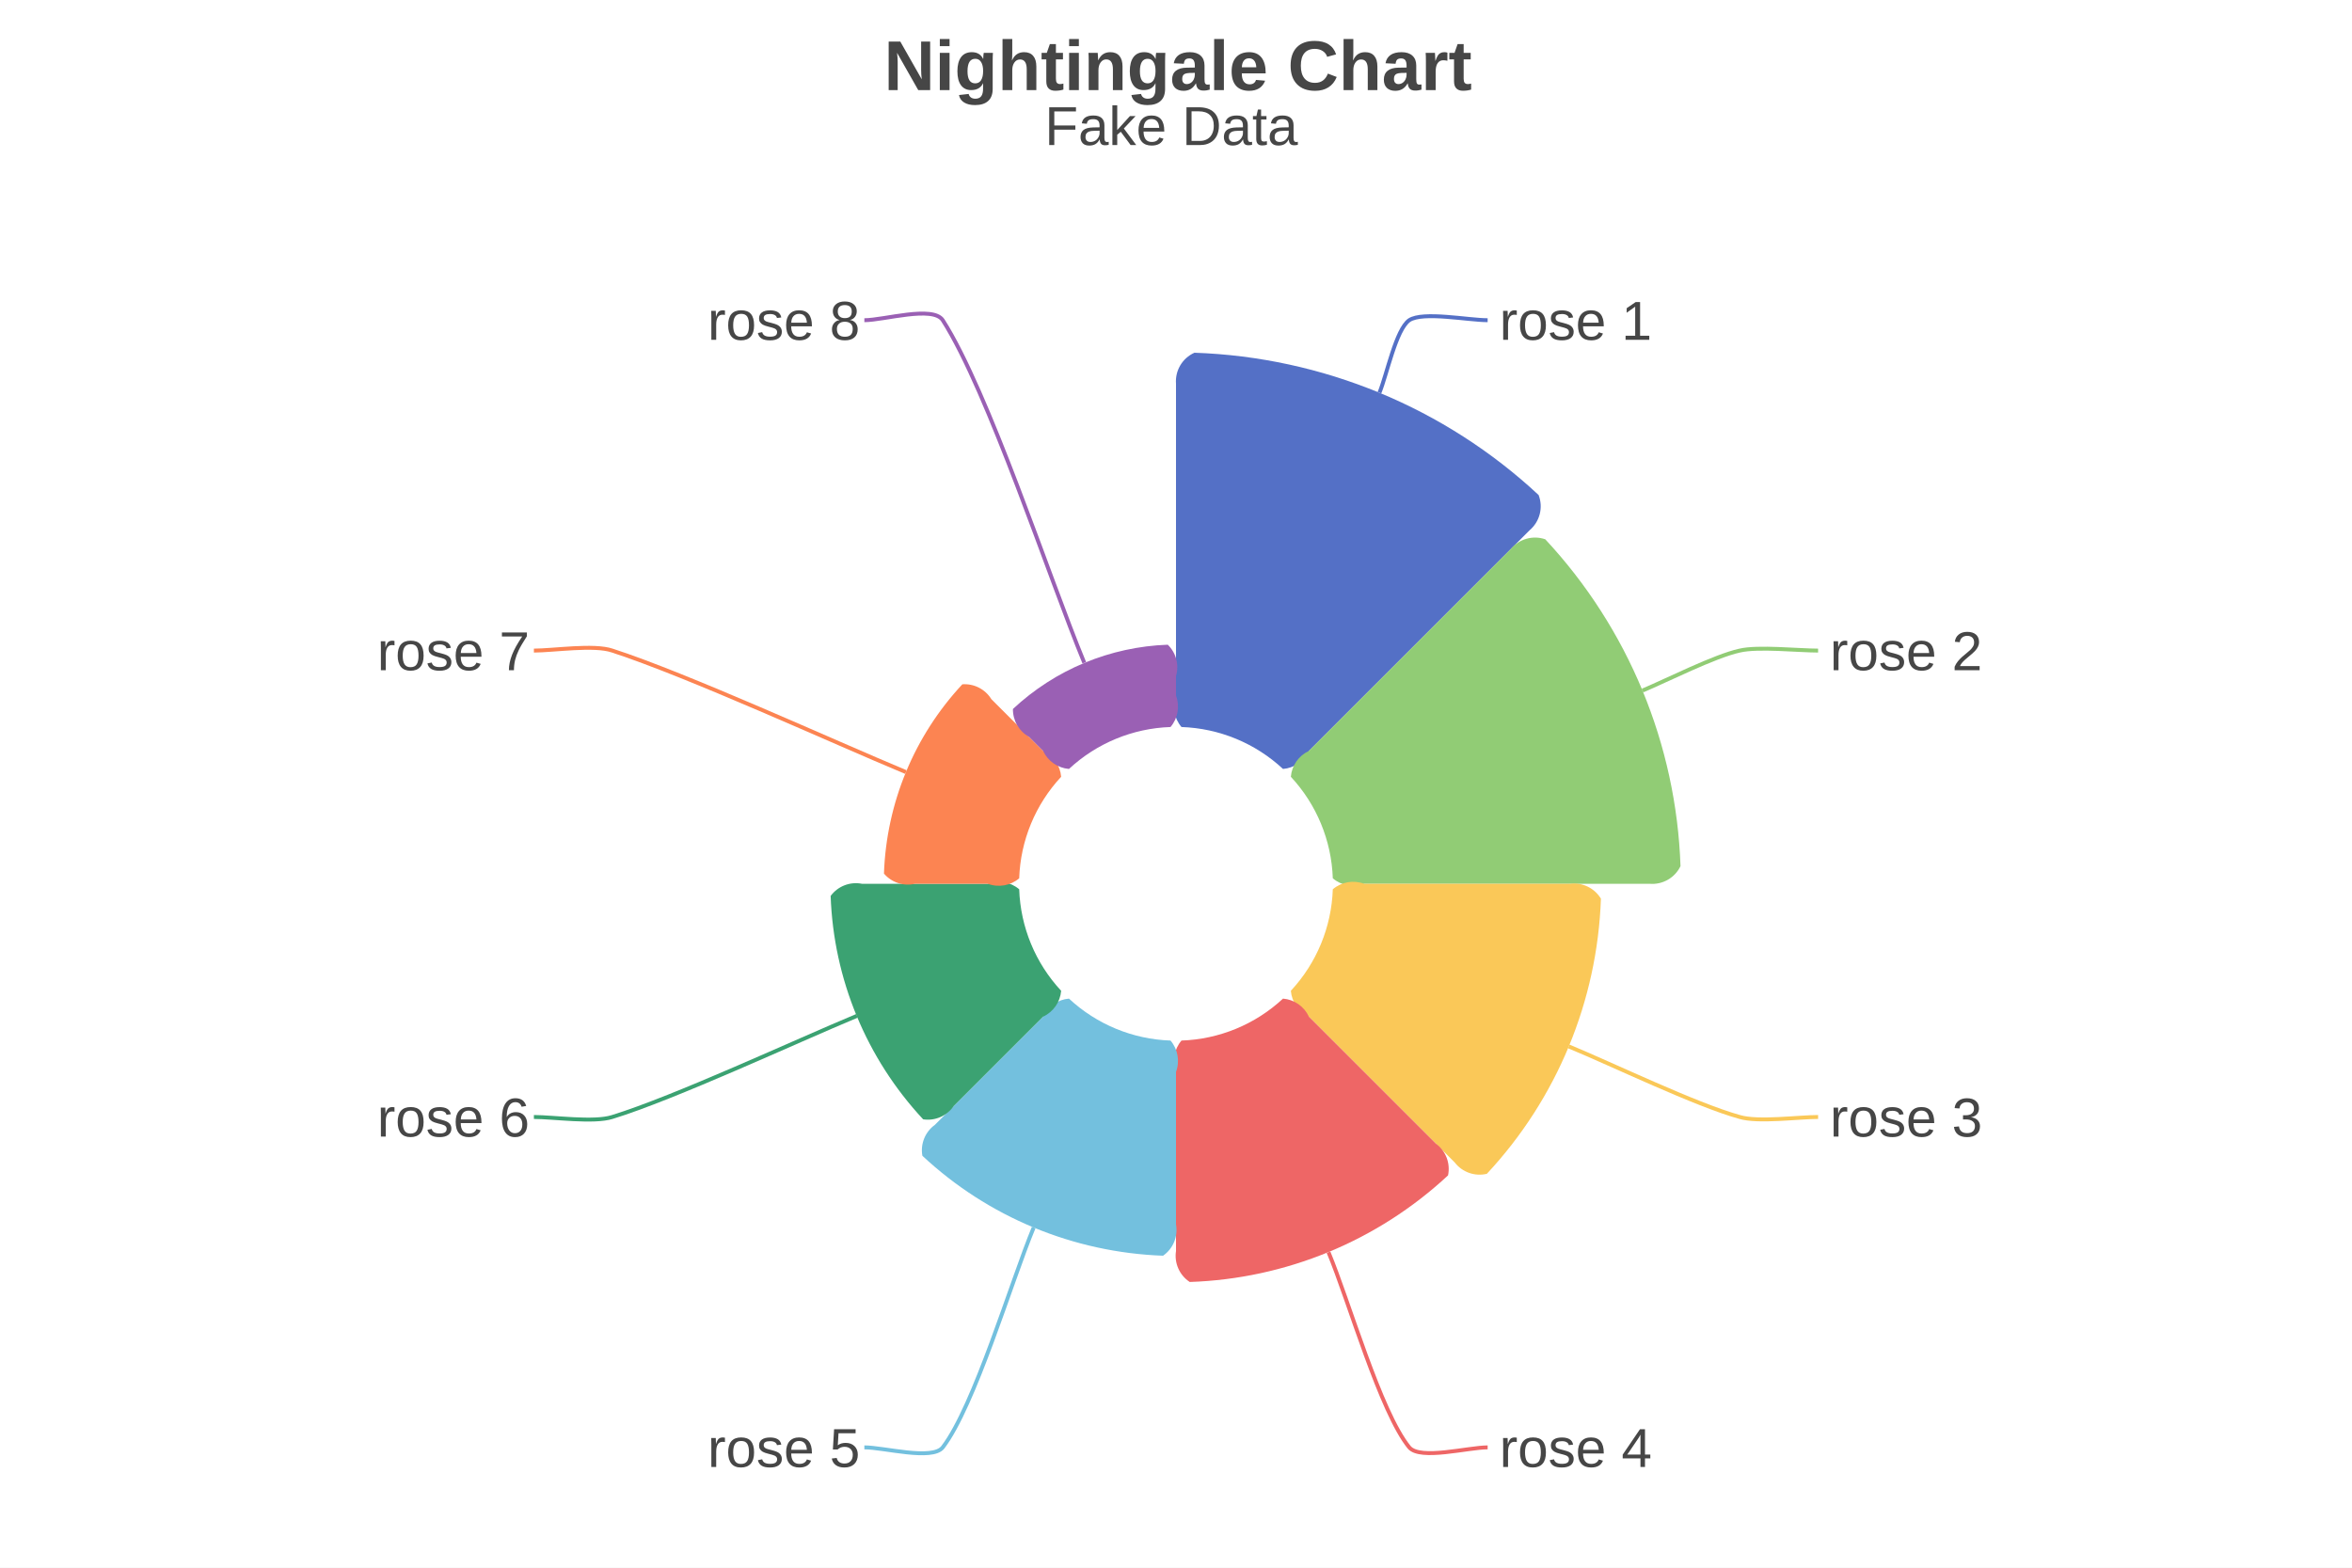
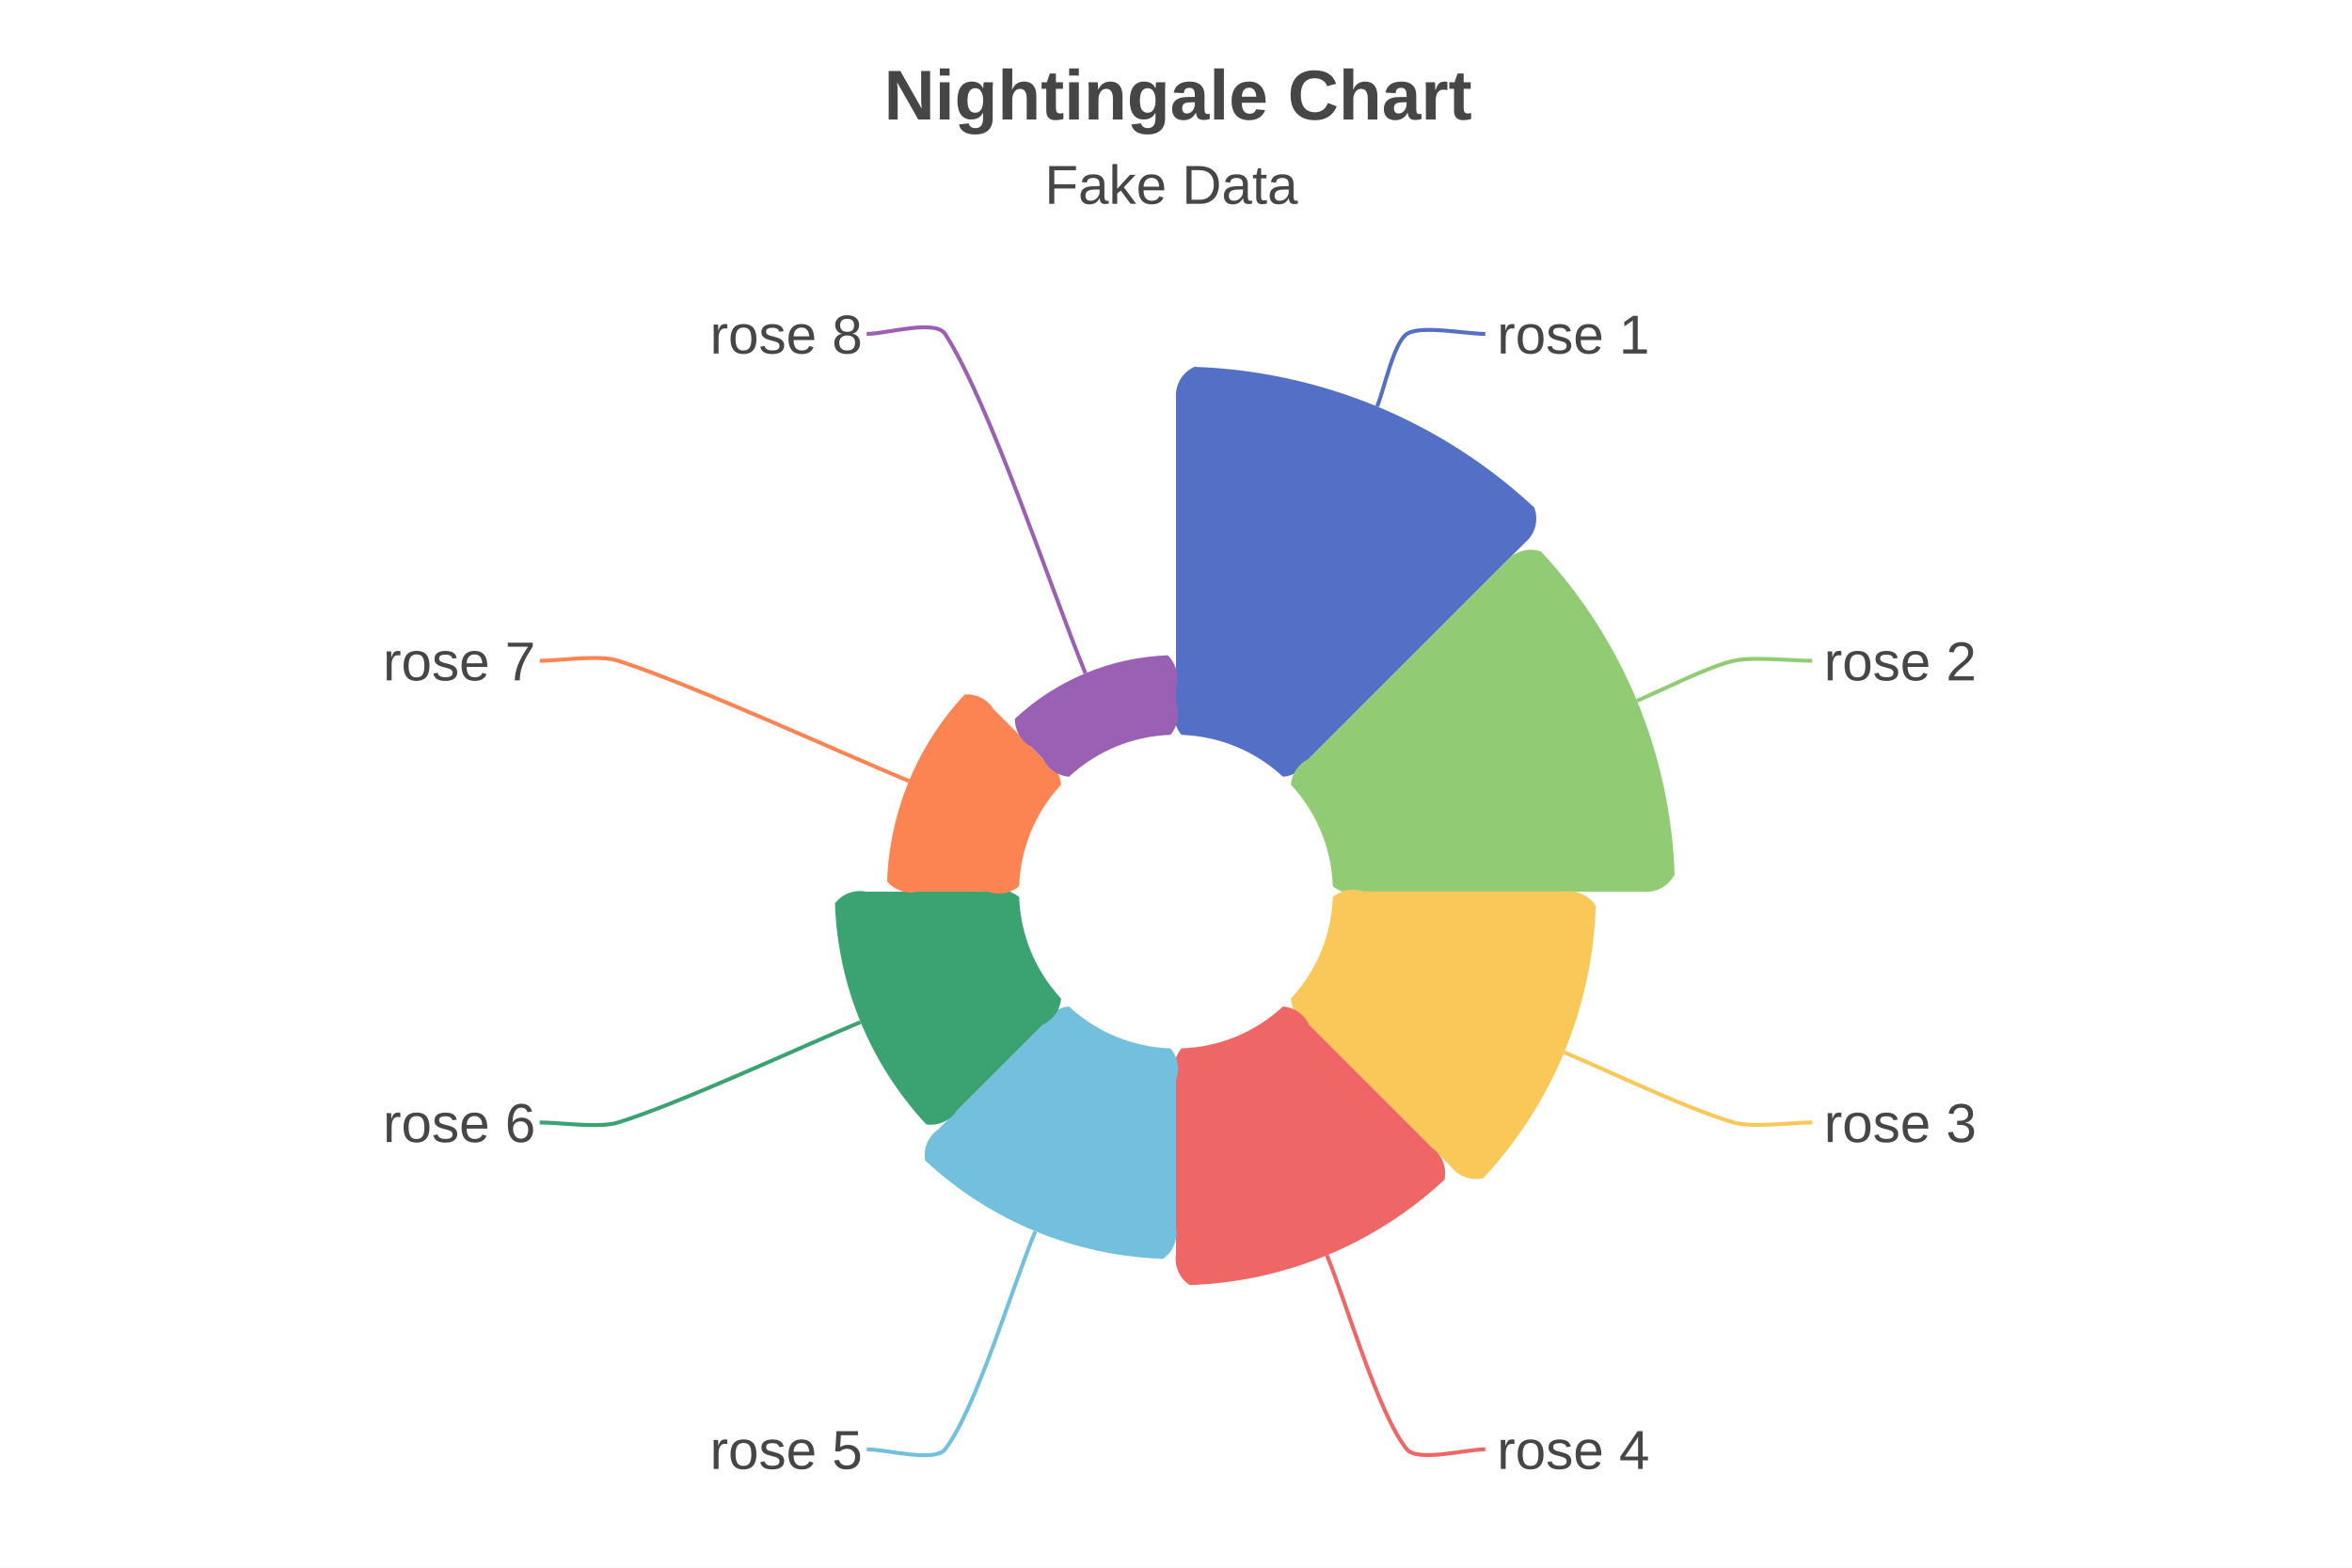
<svg xmlns="http://www.w3.org/2000/svg" width="600" height="400" viewBox="0 0 600 400">
  <rect x="0" y="0" width="600" height="400" fill="#FFFFFF" />
-   <text font-size="18" x="225.5" y="23" font-weight="bold" font-family="Arial" fill="#464646">
+   <text font-size="18" x="225.5" y="5" dy="25.5" font-weight="bold" font-family="Arial" fill="#464646">
Nightingale Chart
</text>
-   <text font-size="14" x="266.5" y="37" font-family="Arial" fill="#464646">
+   <text font-size="14" x="266.5" y="35" dy="17" font-family="Arial" fill="#464646">
Fake Data
</text>
-   <path d="M300,177.5 L300,97.9 A8 8 0 0 1 304.7,90 A135.6 135.6 0 0 1 392.5,126.3 A8 8 0 0 1 390.2,135.3 L333.9,191.6 A8 8 0 0 1 327.3,196.2 A40 40 0 0 0 301.4,185.5 A8 8 0 0 1 300,177.5 Z" fill="#5470C6" />
-   <path d="M351.9,100.2 C353.8 95.6, 356.1 84.1, 359.5 81.7 C363 79.4, 374.5 81.7, 379.5 81.7" stroke-width="1" fill="none" stroke="#5470C6" />
-   <text font-size="14" x="382.5" y="86.7" font-family="Arial" fill="#464646">
+   <path d="M300,179.5 L300,101.5 A8 8 0 0 1 304.7,93.6 A134 134 0 0 1 391.4,129.5 A8 8 0 0 1 389.1,138.4 L333.9,193.6 A8 8 0 0 1 327.3,198.2 A40 40 0 0 0 301.4,187.5 A8 8 0 0 1 300,179.5 Z" fill="#5470C6" />
+   <path d="M351.3,103.7 C353.2 99.1, 355.5 87.5, 358.9 85.2 C362.4 82.9, 373.9 85.2, 378.9 85.2" stroke-width="1" fill="none" stroke="#5470C6" />
+   <text font-size="14" x="381.9" y="90.2" font-family="Arial" fill="#464646">
rose 1
</text>
-   <path d="M333.9,191.6 L385.4,140.1 A8 8 0 0 1 394.2,137.6 A128.8 128.8 0 0 1 428.7,221 A8 8 0 0 1 420.8,225.5 L348,225.5 A8 8 0 0 1 340,224.1 A40 40 0 0 0 329.3,198.2 A8 8 0 0 1 333.9,191.6 Z" fill="#91CC75" />
-   <path d="M419,176.2 C425.2 173.6, 437.4 167.4, 443.8 166 C448.5 164.9, 458.8 166, 463.8 166" stroke-width="1" fill="none" stroke="#91CC75" />
-   <text font-size="14" x="466.8" y="171" font-family="Arial" fill="#464646">
+   <path d="M333.9,193.6 L384.4,143.1 A8 8 0 0 1 393.1,140.7 A127.3 127.3 0 0 1 427.2,223.1 A8 8 0 0 1 419.3,227.5 L348,227.5 A8 8 0 0 1 340,226.1 A40 40 0 0 0 329.3,200.2 A8 8 0 0 1 333.9,193.6 Z" fill="#91CC75" />
+   <path d="M417.6,178.8 C423.8 176.2, 435.9 170, 442.3 168.6 C447.1 167.5, 457.3 168.6, 462.3 168.6" stroke-width="1" fill="none" stroke="#91CC75" />
+   <text font-size="14" x="465.3" y="173.6" font-family="Arial" fill="#464646">
rose 2
</text>
-   <path d="M348,225.5 L400.5,225.5 A8 8 0 0 1 408.4,229.3 A108.5 108.5 0 0 1 379.3,299.5 A8 8 0 0 1 371.1,296.6 L333.9,259.4 A8 8 0 0 1 329.3,252.8 A40 40 0 0 0 340,226.9 A8 8 0 0 1 348,225.5 Z" fill="#FAC858" />
-   <path d="M400.2,267 C411.1 271.5, 432.6 281.9, 443.8 285 C448.5 286.4, 458.8 285, 463.8 285" stroke-width="1" fill="none" stroke="#FAC858" />
-   <text font-size="14" x="466.8" y="290" font-family="Arial" fill="#464646">
+   <path d="M348,227.5 L399.2,227.5 A8 8 0 0 1 407.1,231.2 A107.2 107.2 0 0 1 378.4,300.6 A8 8 0 0 1 370.1,297.6 L333.9,261.4 A8 8 0 0 1 329.3,254.8 A40 40 0 0 0 340,228.9 A8 8 0 0 1 348,227.5 Z" fill="#FAC858" />
+   <path d="M399,268.5 C409.8 273, 431.2 283.3, 442.3 286.4 C447 287.8, 457.3 286.4, 462.3 286.4" stroke-width="1" fill="none" stroke="#FAC858" />
+   <text font-size="14" x="465.3" y="291.4" font-family="Arial" fill="#464646">
rose 3
</text>
-   <path d="M333.9,259.4 L366.3,291.8 A8 8 0 0 1 369.4,299.9 A101.7 101.7 0 0 1 303.5,327.1 A8 8 0 0 1 300,319.2 L300,273.5 A8 8 0 0 1 301.4,265.5 A40 40 0 0 0 327.3,254.8 A8 8 0 0 1 333.9,259.4 Z" fill="#EE6666" />
-   <path d="M338.9,319.5 C344.1 331.9, 352.1 360.2, 359.5 369.3 C362.3 372.6, 374.5 369.3, 379.5 369.3" stroke-width="1" fill="none" stroke="#EE6666" />
-   <text font-size="14" x="382.5" y="374.3" font-family="Arial" fill="#464646">
+   <path d="M333.9,261.4 L365.4,292.9 A8 8 0 0 1 368.5,301 A100.5 100.5 0 0 1 303.5,327.9 A8 8 0 0 1 300,320 L300,275.5 A8 8 0 0 1 301.4,267.5 A40 40 0 0 0 327.3,256.8 A8 8 0 0 1 333.9,261.4 Z" fill="#EE6666" />
+   <path d="M338.5,320.3 C343.6 332.7, 351.6 360.8, 358.9 369.8 C361.7 373.1, 373.9 369.8, 378.9 369.8" stroke-width="1" fill="none" stroke="#EE6666" />
+   <text font-size="14" x="381.9" y="374.8" font-family="Arial" fill="#464646">
rose 4
</text>
-   <path d="M300,273.5 L300,312.4 A8 8 0 0 1 296.7,320.4 A94.9 94.9 0 0 1 235.3,294.9 A8 8 0 0 1 238.5,287 L266.1,259.4 A8 8 0 0 1 272.7,254.8 A40 40 0 0 0 298.6,265.5 A8 8 0 0 1 300,273.5 Z" fill="#73C0DE" />
-   <path d="M263.7,313.2 C257.9 327.2, 248.6 358.7, 240.5 369.3 C237.8 372.7, 225.5 369.3, 220.5 369.3" stroke-width="1" fill="none" stroke="#73C0DE" />
-   <text font-size="14" x="180.5" y="374.3" font-family="Arial" fill="#464646">
+   <path d="M300,275.5 L300,313.3 A8 8 0 0 1 296.7,321.2 A93.8 93.8 0 0 1 236,296.1 A8 8 0 0 1 239.3,288.2 L266.1,261.4 A8 8 0 0 1 272.7,256.8 A40 40 0 0 0 298.6,267.5 A8 8 0 0 1 300,275.5 Z" fill="#73C0DE" />
+   <path d="M264.1,314.2 C258.3 328.1, 249.1 359.3, 241.1 369.8 C238.4 373.2, 226.1 369.8, 221.1 369.8" stroke-width="1" fill="none" stroke="#73C0DE" />
+   <text font-size="14" x="181.1" y="374.8" font-family="Arial" fill="#464646">
rose 5
</text>
-   <path d="M266.1,259.4 L243.3,282.2 A8 8 0 0 1 235.5,285.6 A88.1 88.1 0 0 1 211.9,228.6 A8 8 0 0 1 219.9,225.5 L252,225.5 A8 8 0 0 1 260,226.9 A40 40 0 0 0 270.7,252.8 A8 8 0 0 1 266.1,259.4 Z" fill="#3BA272" />
-   <path d="M218.6,259.2 C203 265.7, 172.1 280.1, 156.2 285 C151.5 286.5, 141.2 285, 136.2 285" stroke-width="1" fill="none" stroke="#3BA272" />
-   <text font-size="14" x="96.2" y="290" font-family="Arial" fill="#464646">
+   <path d="M266.1,261.4 L244.1,283.4 A8 8 0 0 1 236.3,286.9 A87.1 87.1 0 0 1 213,230.5 A8 8 0 0 1 220.9,227.5 L252,227.5 A8 8 0 0 1 260,228.9 A40 40 0 0 0 270.7,254.8 A8 8 0 0 1 266.1,261.4 Z" fill="#3BA272" />
+   <path d="M219.5,260.8 C204.1 267.2, 173.5 281.5, 157.7 286.4 C153 287.9, 142.7 286.4, 137.7 286.4" stroke-width="1" fill="none" stroke="#3BA272" />
+   <text font-size="14" x="97.7" y="291.4" font-family="Arial" fill="#464646">
rose 6
</text>
-   <path d="M252,225.5 L233.4,225.5 A8 8 0 0 1 225.5,222.9 A74.6 74.6 0 0 1 245.5,174.6 A8 8 0 0 1 252.9,178.4 L266.1,191.6 A8 8 0 0 1 270.7,198.2 A40 40 0 0 0 260,224.1 A8 8 0 0 1 252,225.5 Z" fill="#FC8452" />
-   <path d="M231.1,197 C212.4 189.2, 175.3 172.2, 156.2 166 C151.5 164.4, 141.2 166, 136.2 166" stroke-width="1" fill="none" stroke="#FC8452" />
-   <text font-size="14" x="96.2" y="171" font-family="Arial" fill="#464646">
+   <path d="M252,227.5 L234.3,227.5 A8 8 0 0 1 226.3,224.9 A73.7 73.7 0 0 1 246.1,177.2 A8 8 0 0 1 253.5,181 L266.1,193.6 A8 8 0 0 1 270.7,200.2 A40 40 0 0 0 260,226.1 A8 8 0 0 1 252,227.5 Z" fill="#FC8452" />
+   <path d="M231.9,199.3 C213.4 191.6, 176.6 174.7, 157.7 168.6 C153 167, 142.7 168.6, 137.7 168.6" stroke-width="1" fill="none" stroke="#FC8452" />
+   <text font-size="14" x="97.7" y="173.6" font-family="Arial" fill="#464646">
rose 7
</text>
-   <path d="M266.1,191.6 L262.5,188 A8 8 0 0 1 258.4,180.9 A61 61 0 0 1 297.9,164.5 A8 8 0 0 1 300,172.5 L300,177.5 A8 8 0 0 1 298.6,185.5 A40 40 0 0 0 272.7,196.2 A8 8 0 0 1 266.1,191.6 Z" fill="#9A60B4" />
-   <path d="M276.6,169.1 C267.6 147.3, 252.1 99.8, 240.5 81.7 C238 77.9, 225.5 81.7, 220.5 81.7" stroke-width="1" fill="none" stroke="#9A60B4" />
-   <text font-size="14" x="180.5" y="86.7" font-family="Arial" fill="#464646">
+   <path d="M266.1,193.6 L263,190.5 A8 8 0 0 1 258.9,183.4 A60.3 60.3 0 0 1 297.9,167.2 A8 8 0 0 1 300,175.2 L300,179.5 A8 8 0 0 1 298.6,187.5 A40 40 0 0 0 272.7,198.2 A8 8 0 0 1 266.1,193.6 Z" fill="#9A60B4" />
+   <path d="M276.9,171.8 C268 150.1, 252.6 103.1, 241.1 85.2 C238.6 81.4, 226.1 85.2, 221.1 85.2" stroke-width="1" fill="none" stroke="#9A60B4" />
+   <text font-size="14" x="181.1" y="90.2" font-family="Arial" fill="#464646">
rose 8
</text>
</svg>
